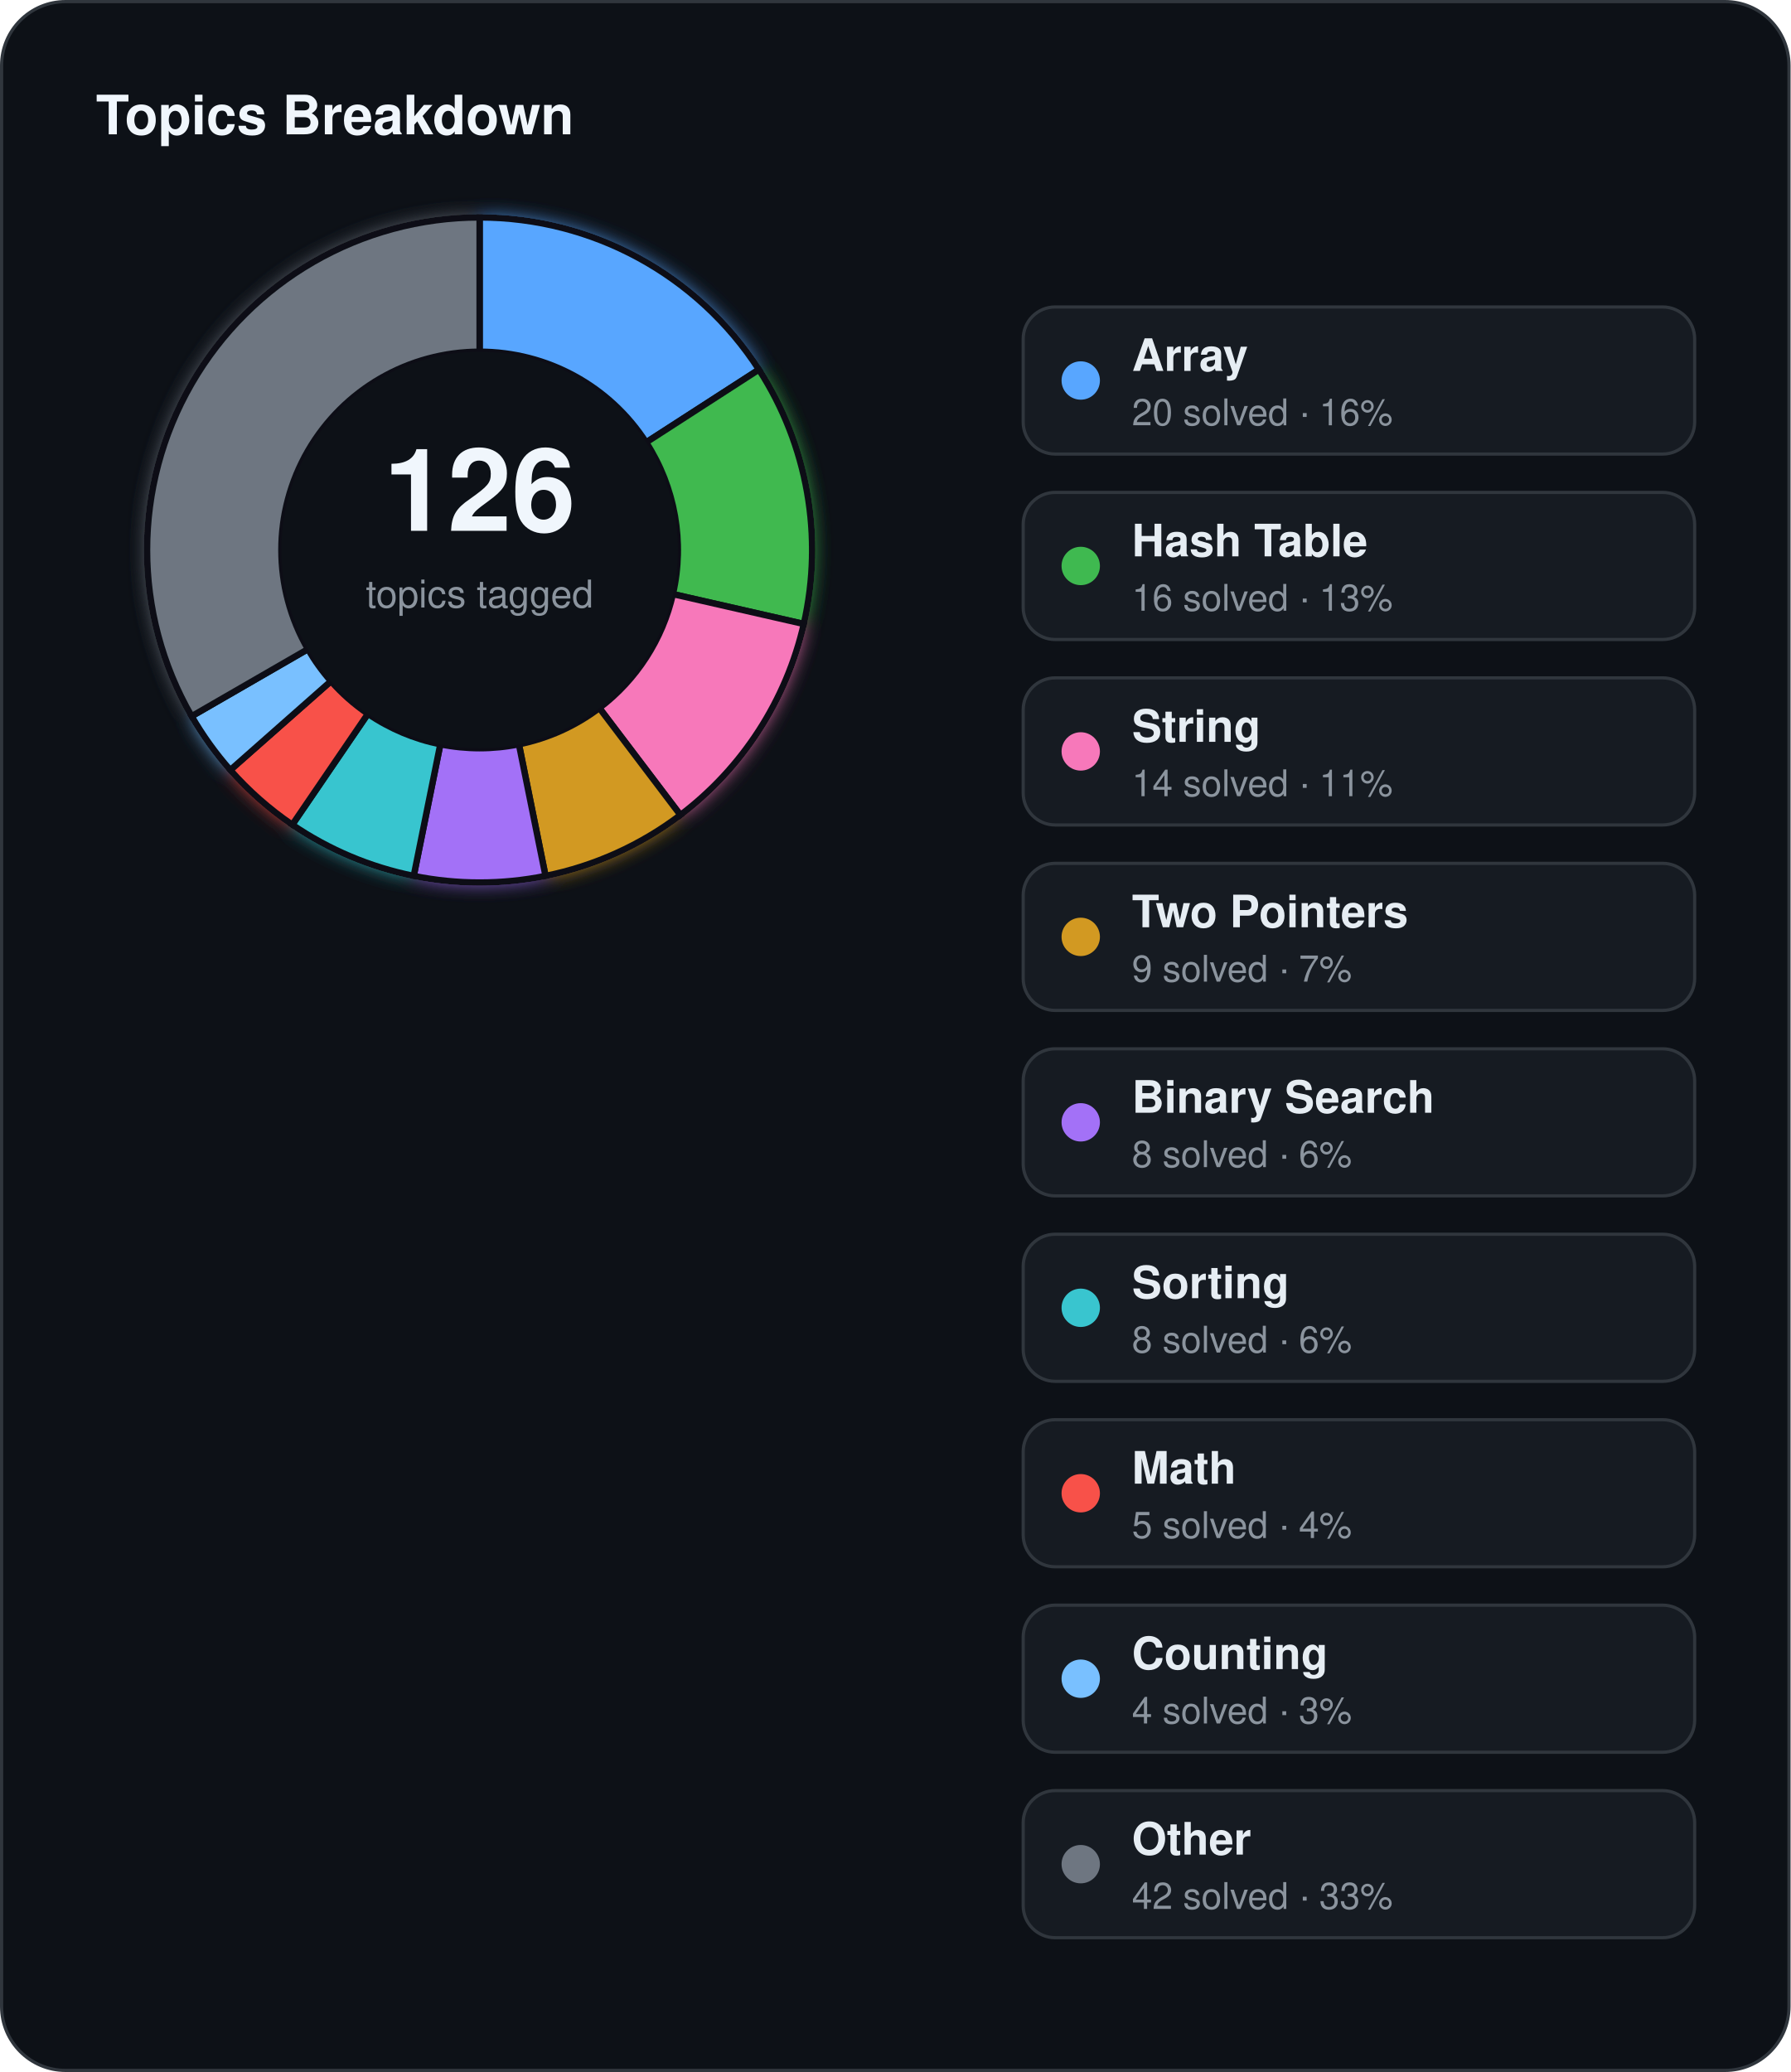
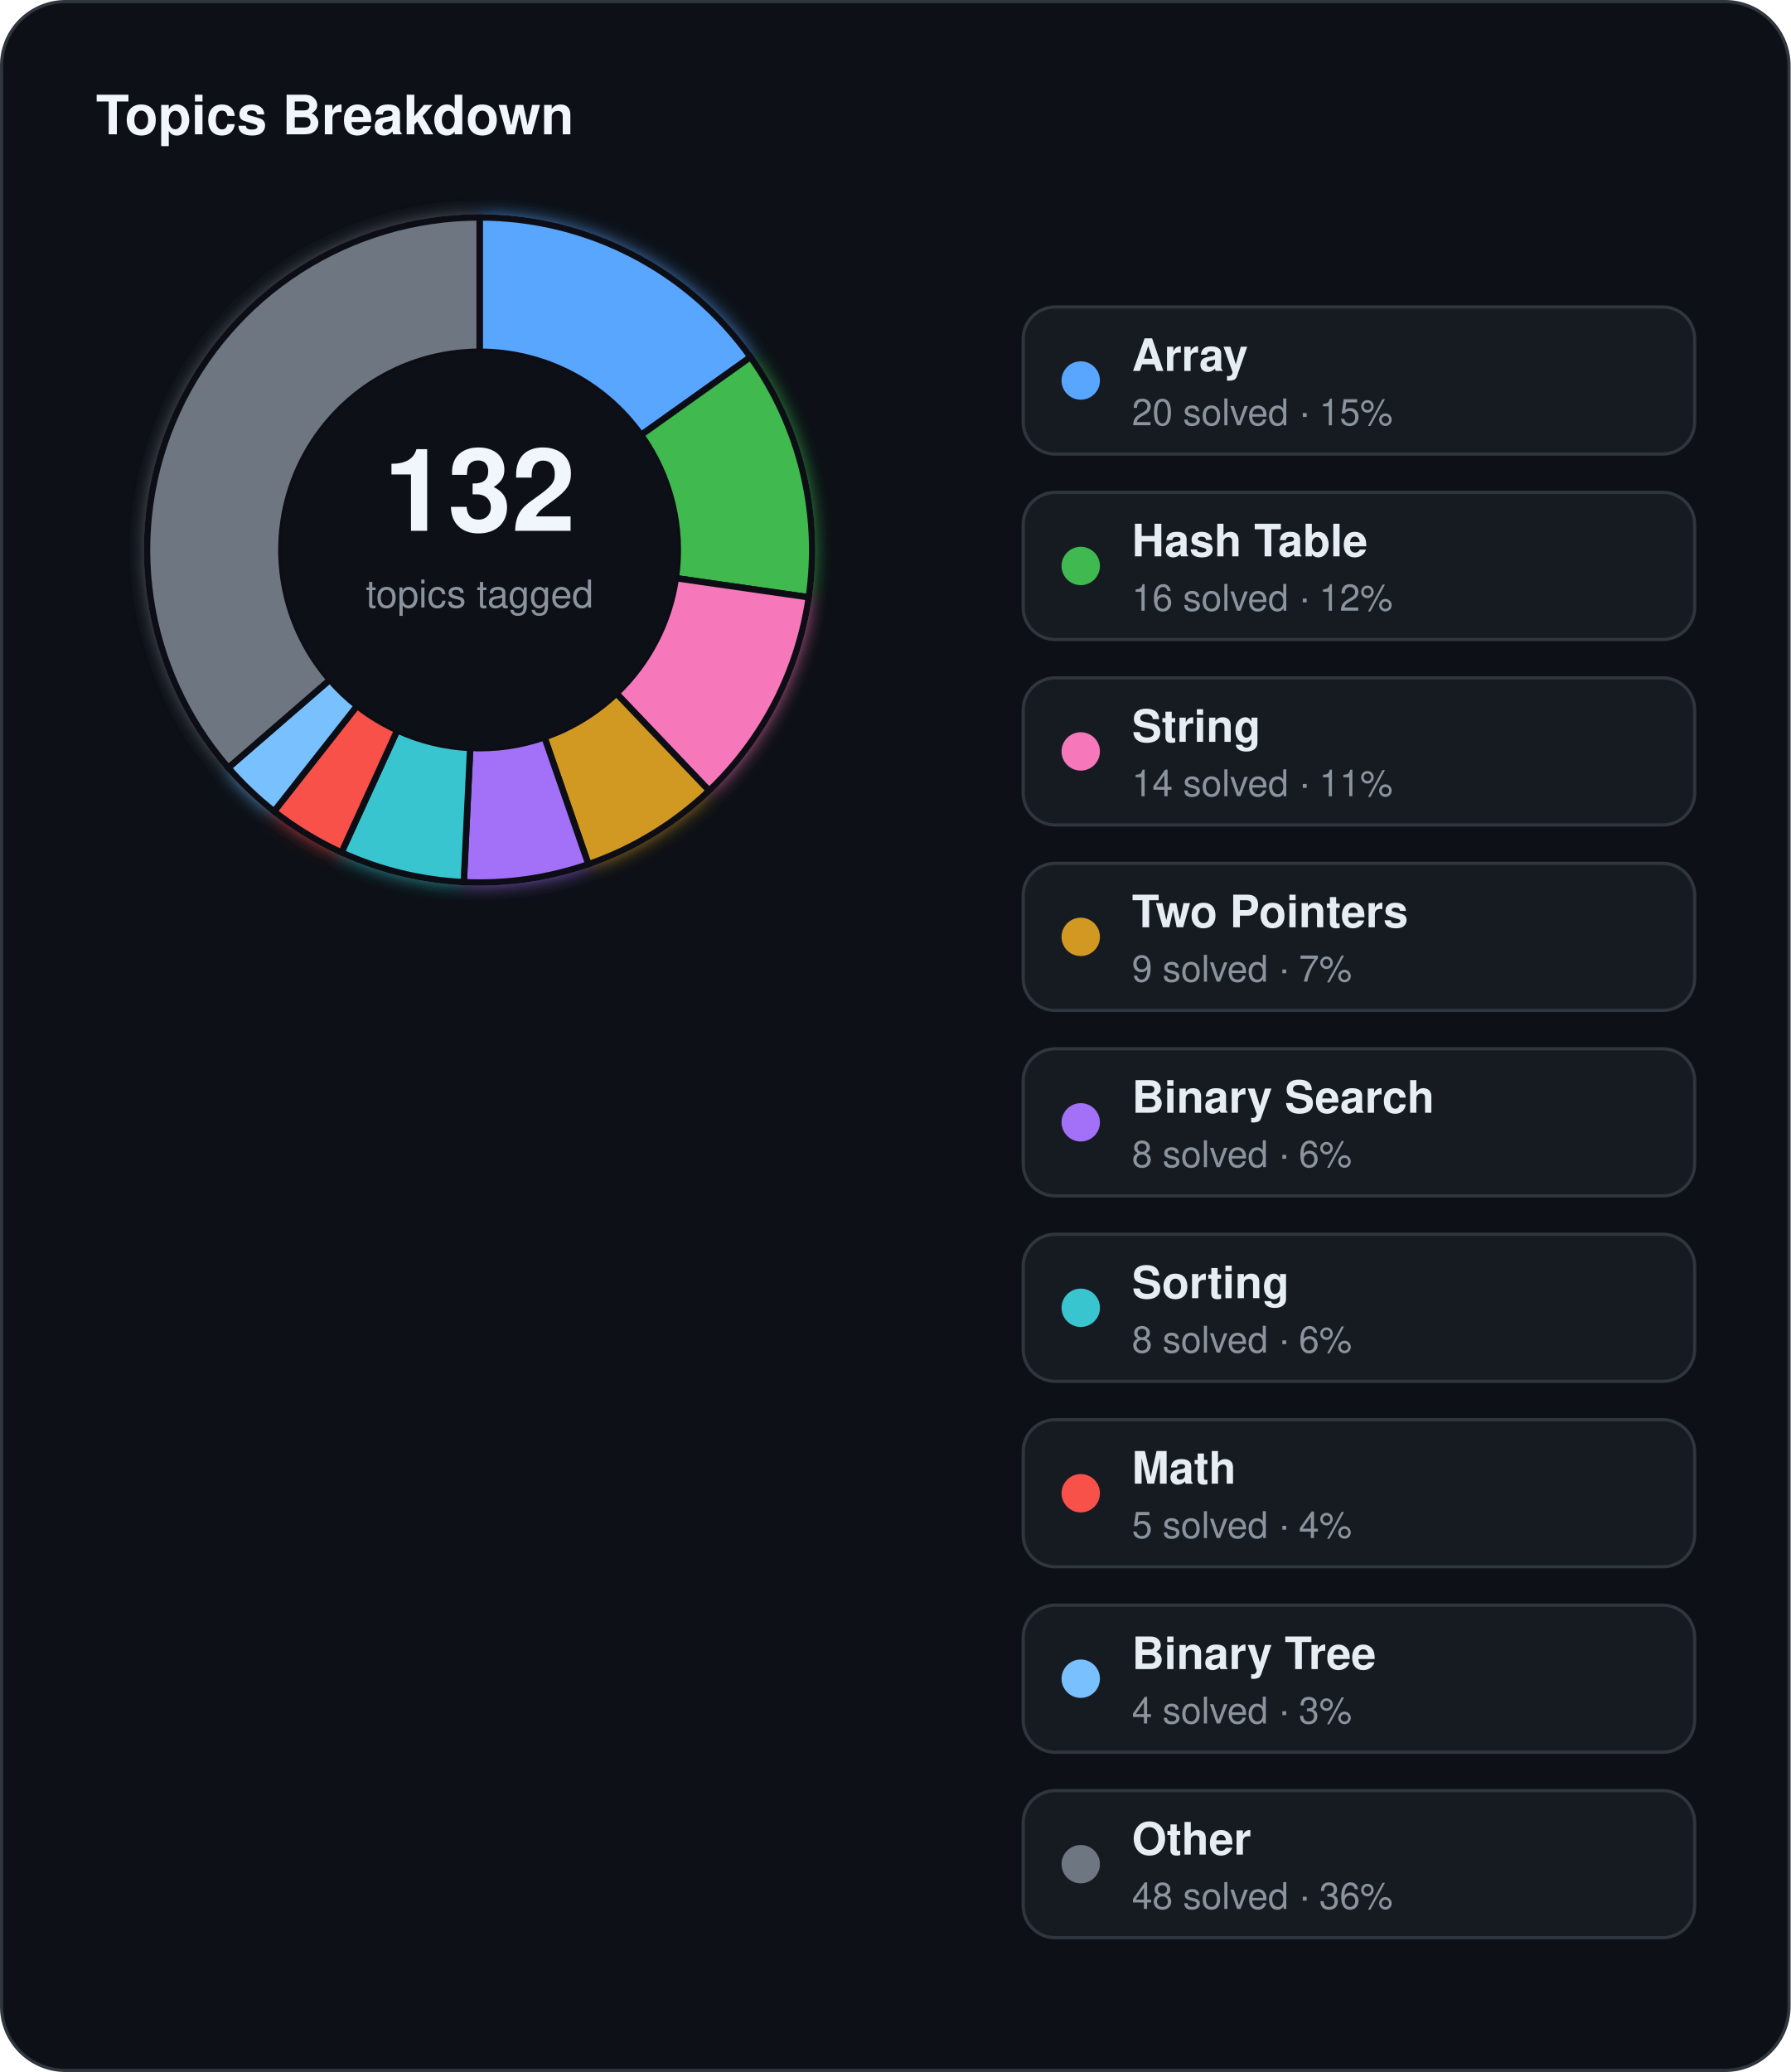
<svg xmlns="http://www.w3.org/2000/svg" width="560" height="648" viewBox="0 0 560 648">
  <defs>
    <filter id="topics-glow" x="-60%" y="-60%" width="220%" height="220%">
      <feGaussianBlur stdDeviation="3" result="blur" />
      <feMerge>
        <feMergeNode in="blur" />
        <feMergeNode in="SourceGraphic" />
      </feMerge>
    </filter>
  </defs>
  <rect x="0.5" y="0.5" width="559" height="647" rx="20" fill="#0d1117" stroke="#30363d" stroke-width="1" />
  <text x="30" y="42" fill="#f0f6fc" font-family="Segoe UI, Helvetica, Arial, sans-serif" font-size="17" font-weight="700">Topics Breakdown</text>
  <g filter="url(#topics-glow)">
-     <path d="M 150.00,68.00 A 104,104 0 0 1 237.36,115.58 L 202.08,138.36 A 62,62 0 0 0 150.00,110.00 Z" fill="#58a6ff" stroke="#0d1117" stroke-width="2" />
-     <path d="M 237.36,115.58 A 104,104 0 0 1 251.39,195.14 L 210.45,185.80 A 62,62 0 0 0 202.08,138.36 Z" fill="#3fb950" stroke="#0d1117" stroke-width="2" />
-     <path d="M 251.39,195.14 A 104,104 0 0 1 212.80,254.90 L 187.44,221.42 A 62,62 0 0 0 210.45,185.80 Z" fill="#f778ba" stroke="#0d1117" stroke-width="2" />
-     <path d="M 212.80,254.90 A 104,104 0 0 1 170.61,273.94 L 162.29,232.77 A 62,62 0 0 0 187.44,221.42 Z" fill="#d29922" stroke="#0d1117" stroke-width="2" />
-     <path d="M 170.61,273.94 A 104,104 0 0 1 129.39,273.94 L 137.71,232.77 A 62,62 0 0 0 162.29,232.77 Z" fill="#a371f7" stroke="#0d1117" stroke-width="2" />
-     <path d="M 129.39,273.94 A 104,104 0 0 1 91.41,257.93 L 115.07,223.23 A 62,62 0 0 0 137.71,232.77 Z" fill="#39c5cf" stroke="#0d1117" stroke-width="2" />
-     <path d="M 91.41,257.93 A 104,104 0 0 1 72.02,240.82 L 103.51,213.02 A 62,62 0 0 0 115.07,223.23 Z" fill="#f85149" stroke="#0d1117" stroke-width="2" />
-     <path d="M 72.02,240.82 A 104,104 0 0 1 59.93,224.00 L 96.31,203.00 A 62,62 0 0 0 103.51,213.02 Z" fill="#79c0ff" stroke="#0d1117" stroke-width="2" />
-     <path d="M 59.93,224.00 A 104,104 0 0 1 150.00,68.00 L 150.00,110.00 A 62,62 0 0 0 96.31,203.00 Z" fill="#6e7681" stroke="#0d1117" stroke-width="2" />
+     <path d="M 150.00,68.00 A 104,104 0 0 1 234.72,111.67 L 200.50,136.04 A 62,62 0 0 0 150.00,110.00 Z" fill="#58a6ff" stroke="#0d1117" stroke-width="2" />
+     <path d="M 234.72,111.67 A 104,104 0 0 1 252.94,186.80 L 211.37,180.82 A 62,62 0 0 0 200.50,136.04 Z" fill="#3fb950" stroke="#0d1117" stroke-width="2" />
+     <path d="M 252.94,186.80 A 104,104 0 0 1 221.77,247.27 L 192.78,216.87 A 62,62 0 0 0 211.37,180.82 Z" fill="#f778ba" stroke="#0d1117" stroke-width="2" />
+     <path d="M 221.77,247.27 A 104,104 0 0 1 184.02,270.28 L 170.28,230.59 A 62,62 0 0 0 192.78,216.87 Z" fill="#d29922" stroke="#0d1117" stroke-width="2" />
+     <path d="M 184.02,270.28 A 104,104 0 0 1 145.05,275.88 L 147.05,233.93 A 62,62 0 0 0 170.28,230.59 Z" fill="#a371f7" stroke="#0d1117" stroke-width="2" />
+     <path d="M 145.05,275.88 A 104,104 0 0 1 106.80,266.60 L 124.24,228.40 A 62,62 0 0 0 147.05,233.93 Z" fill="#39c5cf" stroke="#0d1117" stroke-width="2" />
+     <path d="M 106.80,266.60 A 104,104 0 0 1 85.71,253.75 L 111.67,220.74 A 62,62 0 0 0 124.24,228.40 Z" fill="#f85149" stroke="#0d1117" stroke-width="2" />
+     <path d="M 85.71,253.75 A 104,104 0 0 1 71.40,240.11 L 103.14,212.60 A 62,62 0 0 0 111.67,220.74 Z" fill="#79c0ff" stroke="#0d1117" stroke-width="2" />
+     <path d="M 71.40,240.11 A 104,104 0 0 1 150.00,68.00 L 150.00,110.00 A 62,62 0 0 0 103.14,212.60 Z" fill="#6e7681" stroke="#0d1117" stroke-width="2" />
  </g>
  <circle cx="150" cy="172" r="62" fill="#0d1117" />
-   <text x="150" y="166" text-anchor="middle" fill="#f0f6fc" font-family="Segoe UI, Helvetica, Arial, sans-serif" font-size="36" font-weight="700">126</text>
+   <text x="150" y="166" text-anchor="middle" fill="#f0f6fc" font-family="Segoe UI, Helvetica, Arial, sans-serif" font-size="36" font-weight="700">132</text>
  <text x="150" y="190" text-anchor="middle" fill="#8b949e" font-family="Segoe UI, Helvetica, Arial, sans-serif" font-size="12">topics tagged</text>
  <rect x="320" y="96" width="210" height="46" rx="10" fill="#161b22" stroke="#30363d" stroke-width="1" />
  <circle cx="338" cy="119" r="6" fill="#58a6ff" />
  <text x="354" y="116" fill="#e6edf3" font-family="Segoe UI, Helvetica, Arial, sans-serif" font-size="14" font-weight="600">Array</text>
-   <text x="354" y="133" fill="#8b949e" font-family="Segoe UI, Helvetica, Arial, sans-serif" font-size="11.5">20 solved · 16%</text>
+   <text x="354" y="133" fill="#8b949e" font-family="Segoe UI, Helvetica, Arial, sans-serif" font-size="11.5">20 solved · 15%</text>
  <rect x="320" y="154" width="210" height="46" rx="10" fill="#161b22" stroke="#30363d" stroke-width="1" />
  <circle cx="338" cy="177" r="6" fill="#3fb950" />
  <text x="354" y="174" fill="#e6edf3" font-family="Segoe UI, Helvetica, Arial, sans-serif" font-size="14" font-weight="600">Hash Table</text>
-   <text x="354" y="191" fill="#8b949e" font-family="Segoe UI, Helvetica, Arial, sans-serif" font-size="11.5">16 solved · 13%</text>
+   <text x="354" y="191" fill="#8b949e" font-family="Segoe UI, Helvetica, Arial, sans-serif" font-size="11.5">16 solved · 12%</text>
  <rect x="320" y="212" width="210" height="46" rx="10" fill="#161b22" stroke="#30363d" stroke-width="1" />
  <circle cx="338" cy="235" r="6" fill="#f778ba" />
  <text x="354" y="232" fill="#e6edf3" font-family="Segoe UI, Helvetica, Arial, sans-serif" font-size="14" font-weight="600">String</text>
  <text x="354" y="249" fill="#8b949e" font-family="Segoe UI, Helvetica, Arial, sans-serif" font-size="11.5">14 solved · 11%</text>
  <rect x="320" y="270" width="210" height="46" rx="10" fill="#161b22" stroke="#30363d" stroke-width="1" />
  <circle cx="338" cy="293" r="6" fill="#d29922" />
  <text x="354" y="290" fill="#e6edf3" font-family="Segoe UI, Helvetica, Arial, sans-serif" font-size="14" font-weight="600">Two Pointers</text>
  <text x="354" y="307" fill="#8b949e" font-family="Segoe UI, Helvetica, Arial, sans-serif" font-size="11.5">9 solved · 7%</text>
  <rect x="320" y="328" width="210" height="46" rx="10" fill="#161b22" stroke="#30363d" stroke-width="1" />
  <circle cx="338" cy="351" r="6" fill="#a371f7" />
  <text x="354" y="348" fill="#e6edf3" font-family="Segoe UI, Helvetica, Arial, sans-serif" font-size="14" font-weight="600">Binary Search</text>
  <text x="354" y="365" fill="#8b949e" font-family="Segoe UI, Helvetica, Arial, sans-serif" font-size="11.5">8 solved · 6%</text>
  <rect x="320" y="386" width="210" height="46" rx="10" fill="#161b22" stroke="#30363d" stroke-width="1" />
  <circle cx="338" cy="409" r="6" fill="#39c5cf" />
  <text x="354" y="406" fill="#e6edf3" font-family="Segoe UI, Helvetica, Arial, sans-serif" font-size="14" font-weight="600">Sorting</text>
  <text x="354" y="423" fill="#8b949e" font-family="Segoe UI, Helvetica, Arial, sans-serif" font-size="11.5">8 solved · 6%</text>
  <rect x="320" y="444" width="210" height="46" rx="10" fill="#161b22" stroke="#30363d" stroke-width="1" />
  <circle cx="338" cy="467" r="6" fill="#f85149" />
  <text x="354" y="464" fill="#e6edf3" font-family="Segoe UI, Helvetica, Arial, sans-serif" font-size="14" font-weight="600">Math</text>
  <text x="354" y="481" fill="#8b949e" font-family="Segoe UI, Helvetica, Arial, sans-serif" font-size="11.5">5 solved · 4%</text>
  <rect x="320" y="502" width="210" height="46" rx="10" fill="#161b22" stroke="#30363d" stroke-width="1" />
  <circle cx="338" cy="525" r="6" fill="#79c0ff" />
-   <text x="354" y="522" fill="#e6edf3" font-family="Segoe UI, Helvetica, Arial, sans-serif" font-size="14" font-weight="600">Counting</text>
+   <text x="354" y="522" fill="#e6edf3" font-family="Segoe UI, Helvetica, Arial, sans-serif" font-size="14" font-weight="600">Binary Tree</text>
  <text x="354" y="539" fill="#8b949e" font-family="Segoe UI, Helvetica, Arial, sans-serif" font-size="11.5">4 solved · 3%</text>
  <rect x="320" y="560" width="210" height="46" rx="10" fill="#161b22" stroke="#30363d" stroke-width="1" />
  <circle cx="338" cy="583" r="6" fill="#6e7681" />
  <text x="354" y="580" fill="#e6edf3" font-family="Segoe UI, Helvetica, Arial, sans-serif" font-size="14" font-weight="600">Other</text>
-   <text x="354" y="597" fill="#8b949e" font-family="Segoe UI, Helvetica, Arial, sans-serif" font-size="11.5">42 solved · 33%</text>
+   <text x="354" y="597" fill="#8b949e" font-family="Segoe UI, Helvetica, Arial, sans-serif" font-size="11.5">48 solved · 36%</text>
</svg>
